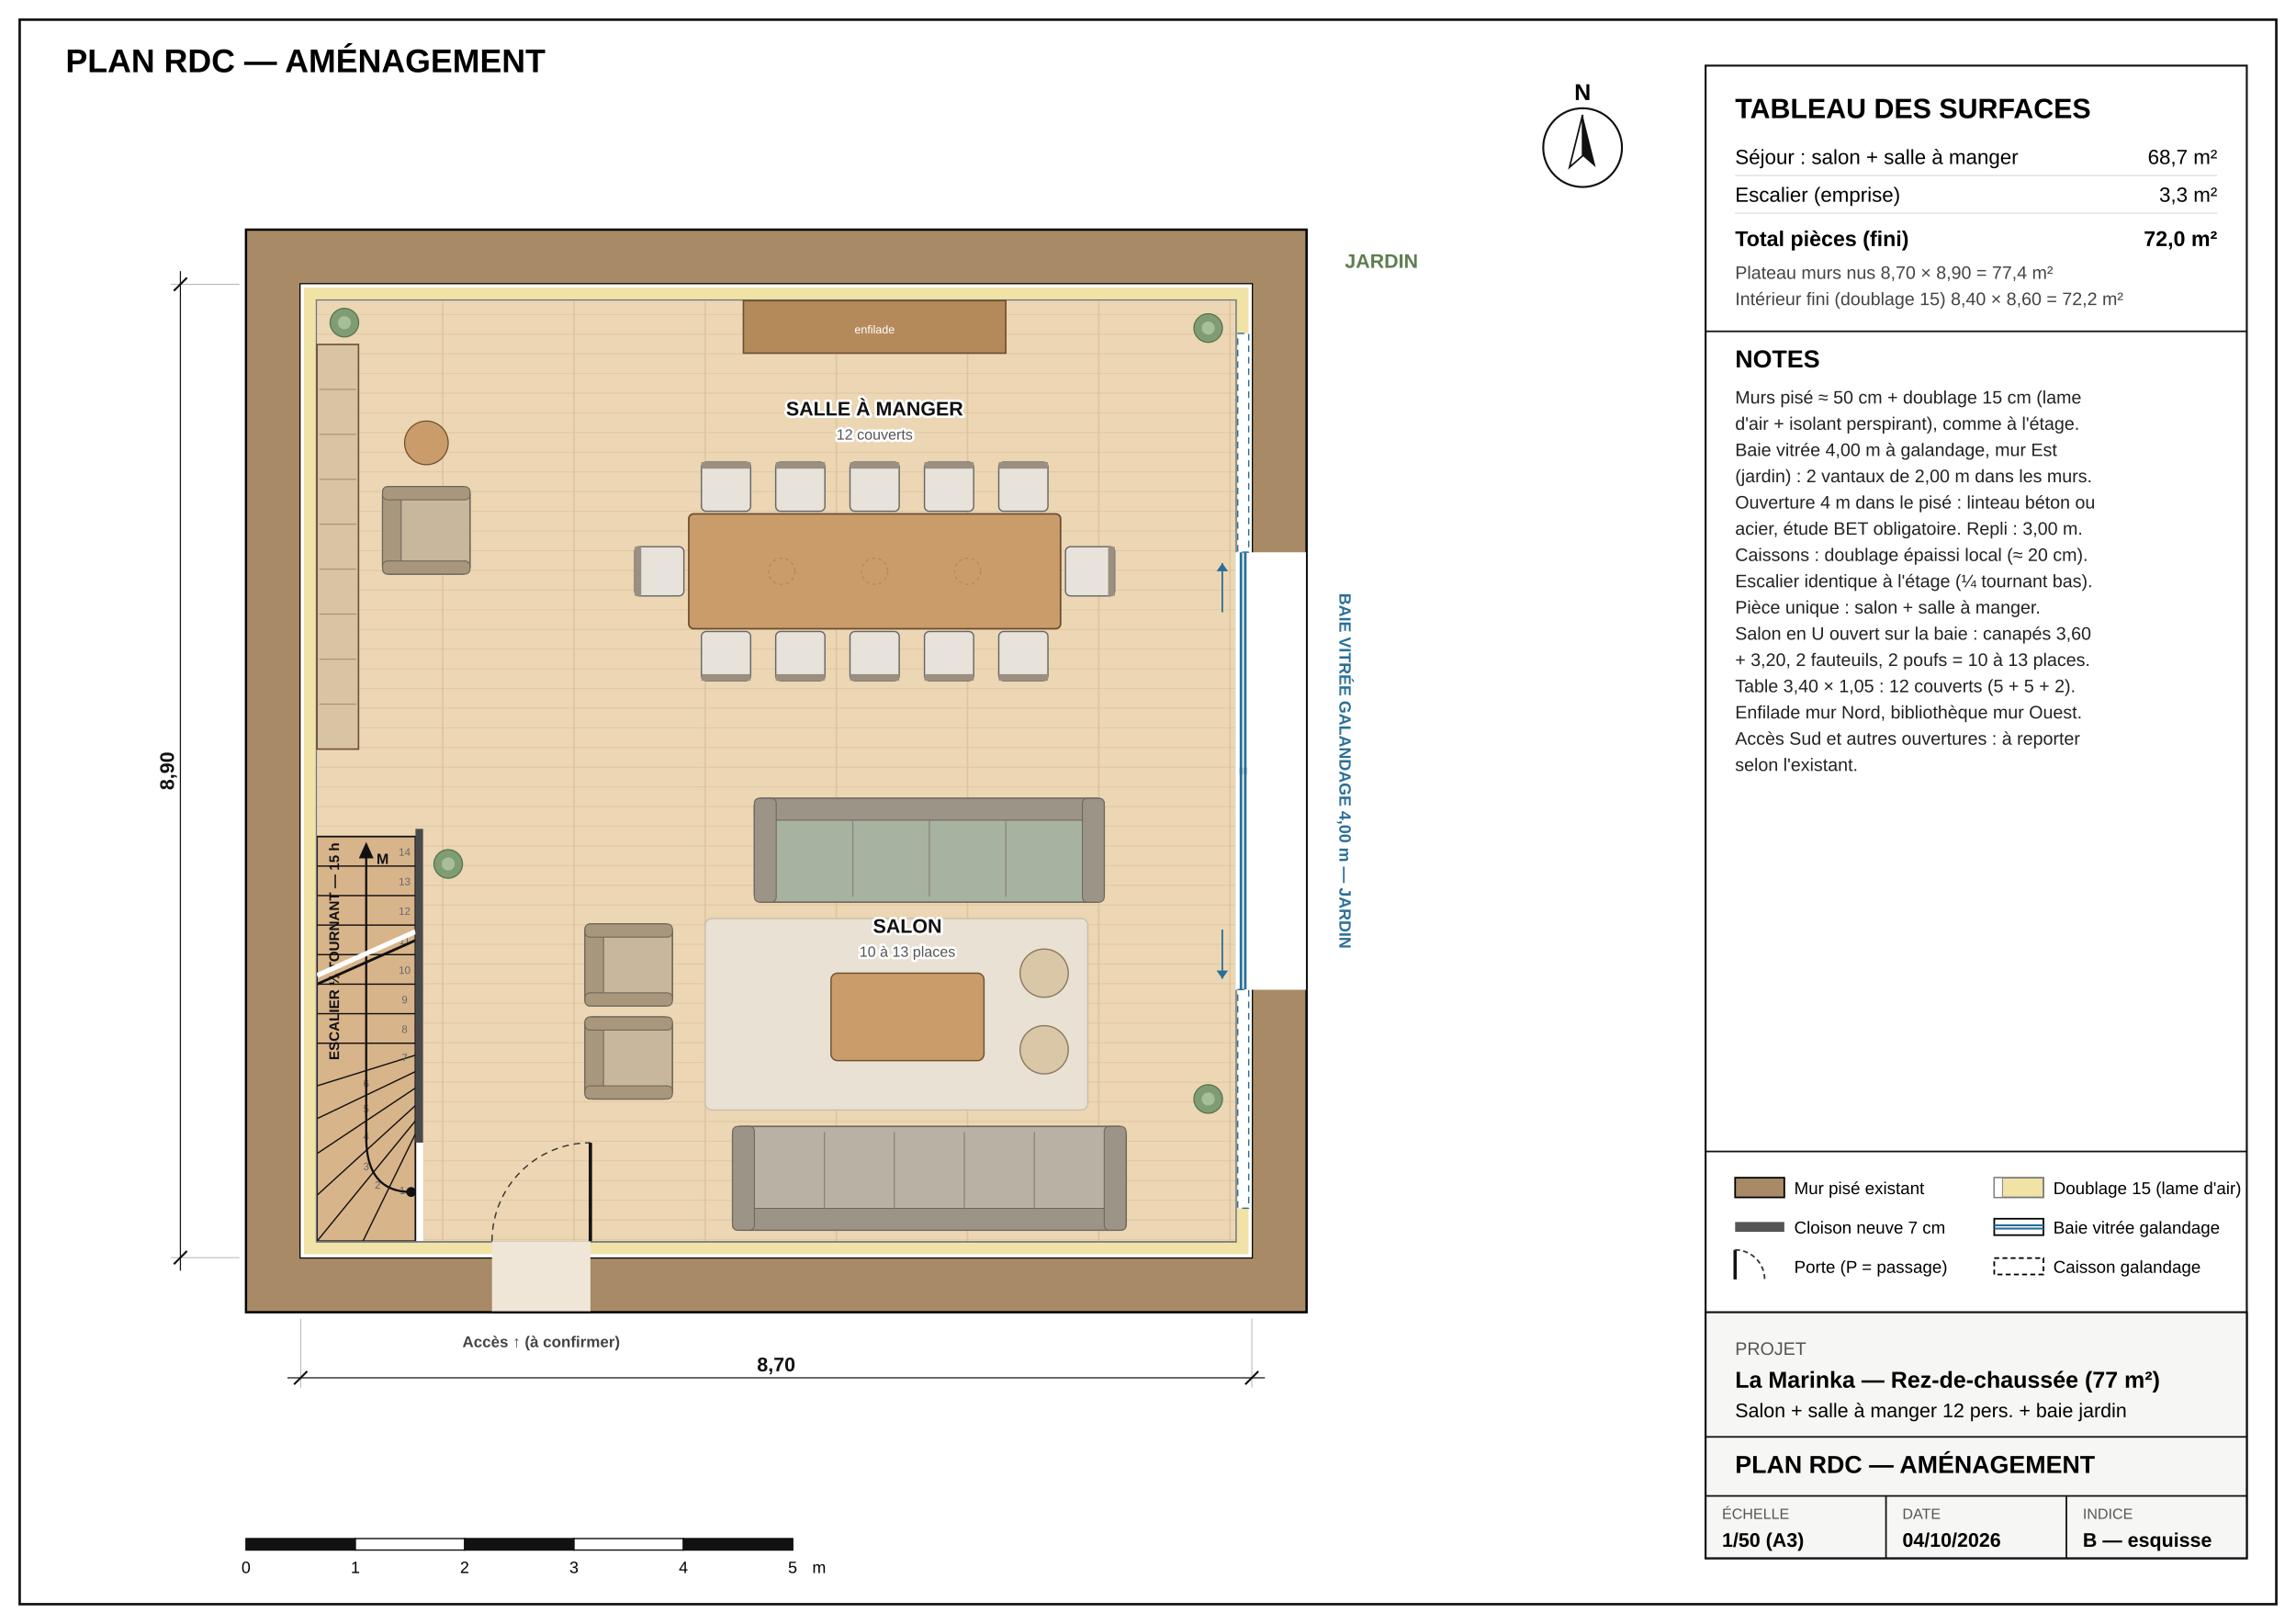
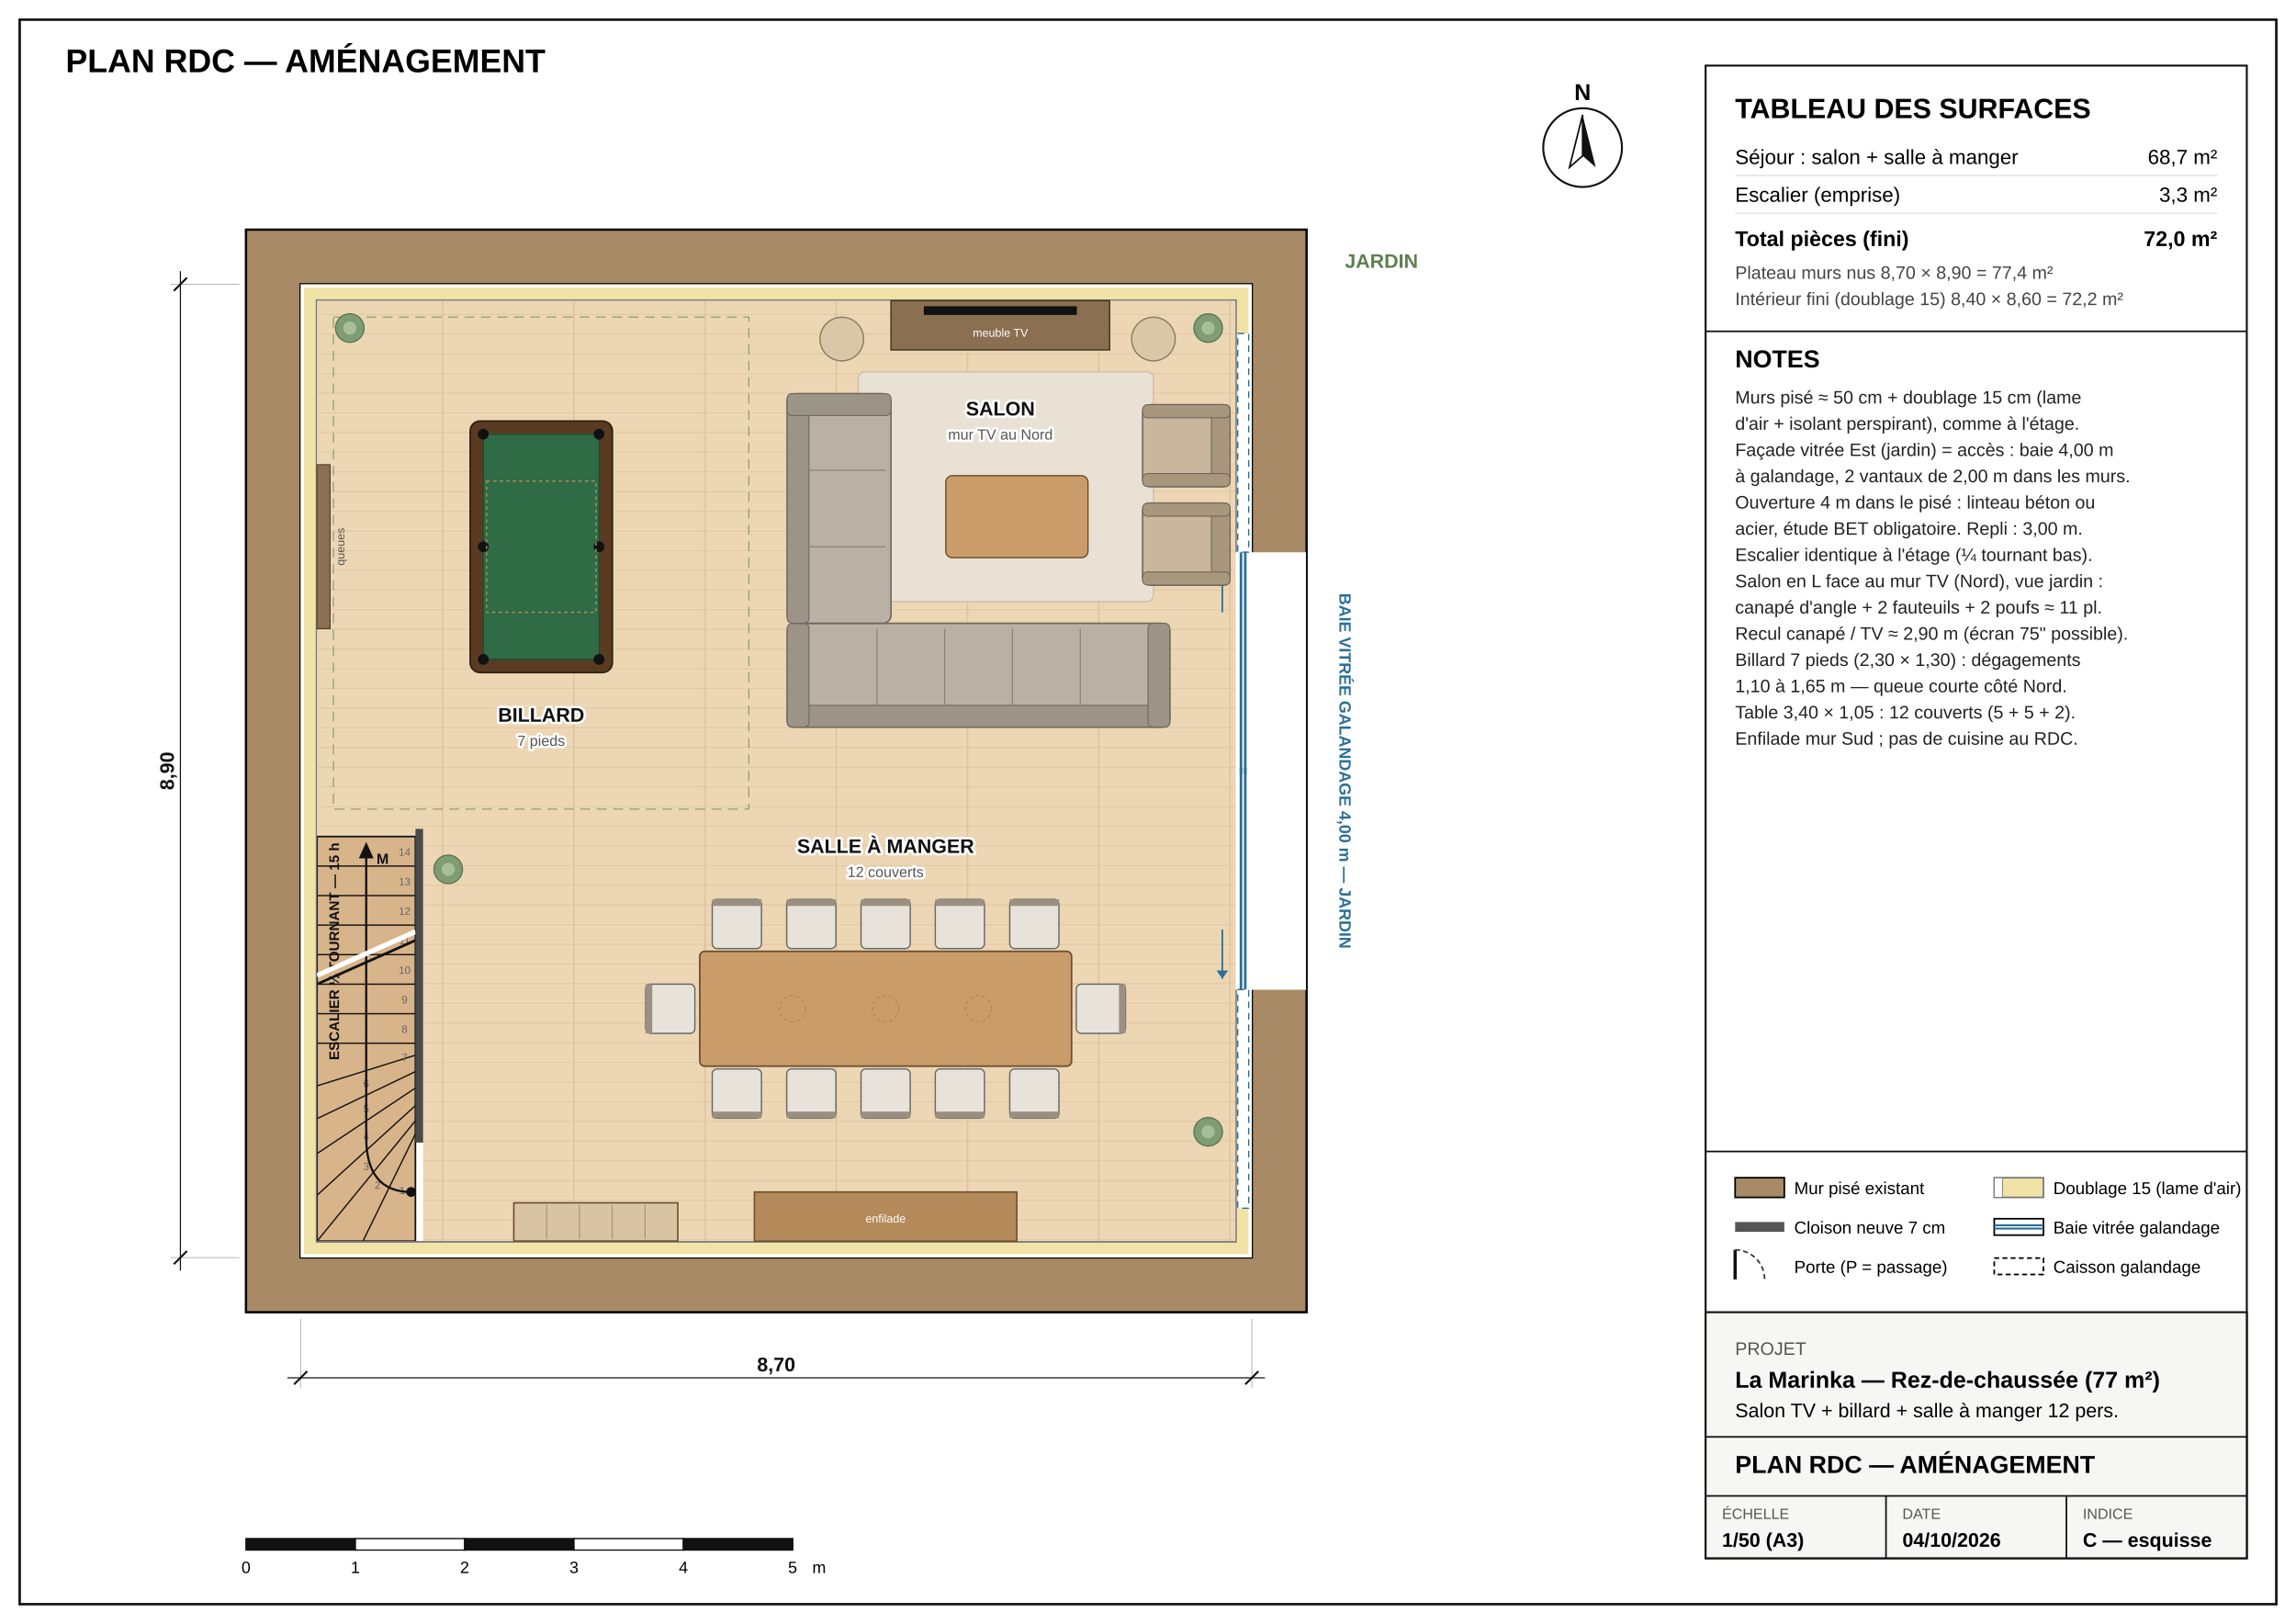
<svg xmlns="http://www.w3.org/2000/svg" width="1400" height="990" viewBox="0 0 1400 990">
  <defs>
    <pattern id="pise" width="9" height="9" patternUnits="userSpaceOnUse">
      <rect width="9" height="9" fill="#e8d9c2" />
      <circle cx="2" cy="2" r="0.9" fill="#8a6d4a" />
      <circle cx="6.5" cy="5" r="0.7" fill="#8a6d4a" />
      <circle cx="3.5" cy="7.5" r="0.6" fill="#8a6d4a" />
    </pattern>
    <pattern id="isolant" width="6" height="6" patternUnits="userSpaceOnUse" patternTransform="rotate(45)">
      <rect width="6" height="6" fill="#fdf6d8" />
      <line x1="0" y1="0" x2="0" y2="6" stroke="#c9b45e" stroke-width="0.8" />
    </pattern>
    <pattern id="parquet" width="80.0" height="12.0" patternUnits="userSpaceOnUse">
      <rect width="80.0" height="12.0" fill="#ecd6b3" />
      <line x1="0" y1="12.0" x2="80.0" y2="12.0" stroke="#dcc29b" stroke-width="0.8" />
      <line x1="30.0" y1="0" x2="30.0" y2="12.0" stroke="#dcc29b" stroke-width="0.8" />
    </pattern>
    <pattern id="carrelage" width="20.0" height="20.0" patternUnits="userSpaceOnUse">
      <rect width="20.0" height="20.0" fill="#dfe3e6" />
      <path d="M0,0 H20.0 M0,0 V20.0" stroke="#c4cacf" stroke-width="0.8" />
    </pattern>
  </defs>
  <rect width="1400" height="990" fill="#fff" />
  <rect x="12" y="12" width="1376" height="966" fill="none" stroke="#111" stroke-width="1.5" />
  <text x="40" y="44" font-family="Liberation Sans, Helvetica, Arial, sans-serif" font-size="20" font-weight="bold">PLAN RDC — AMÉNAGEMENT</text>
  <polygon points="193.3,510.0 253.3,510.0 253.3,505.3 258.0,505.3 258.0,756.7 753.3,756.7 753.3,183.3 193.3,183.3" fill="url(#parquet)" stroke="none" />
  <rect x="193.3" y="510.0" width="60.0" height="246.7" fill="#d8b48a" stroke="#111" stroke-width="1" />
  <line x1="221.3" y1="756.7" x2="253.3" y2="691.3" stroke="#111" stroke-width="0.8" />
  <line x1="193.3" y1="756.7" x2="253.3" y2="683.3" stroke="#111" stroke-width="0.8" />
  <line x1="193.3" y1="728.7" x2="253.3" y2="674.0" stroke="#111" stroke-width="0.8" />
  <line x1="193.3" y1="703.3" x2="253.3" y2="663.3" stroke="#111" stroke-width="0.8" />
  <line x1="193.3" y1="682.0" x2="253.3" y2="653.3" stroke="#111" stroke-width="0.8" />
  <line x1="193.3" y1="662.0" x2="253.3" y2="643.3" stroke="#111" stroke-width="0.8" />
  <line x1="193.3" y1="636.0" x2="253.3" y2="636.0" stroke="#111" stroke-width="0.8" />
  <line x1="193.3" y1="618.0" x2="253.3" y2="618.0" stroke="#111" stroke-width="0.8" />
  <line x1="193.3" y1="600.0" x2="253.3" y2="600.0" stroke="#111" stroke-width="0.8" />
  <line x1="193.3" y1="582.0" x2="253.3" y2="582.0" stroke="#111" stroke-width="0.8" />
  <line x1="193.3" y1="564.0" x2="253.3" y2="564.0" stroke="#111" stroke-width="0.8" />
  <line x1="193.3" y1="546.0" x2="253.3" y2="546.0" stroke="#111" stroke-width="0.8" />
  <line x1="193.3" y1="528.0" x2="253.3" y2="528.0" stroke="#111" stroke-width="0.8" />
  <text x="245.3" y="728.0" font-family="Liberation Sans, Helvetica, Arial, sans-serif" font-size="6.5" font-weight="normal" text-anchor="middle" fill="#666">1</text>
  <text x="230.3" y="724.7" font-family="Liberation Sans, Helvetica, Arial, sans-serif" font-size="6.5" font-weight="normal" text-anchor="middle" fill="#666">2</text>
  <text x="223.3" y="713.3" font-family="Liberation Sans, Helvetica, Arial, sans-serif" font-size="6.5" font-weight="normal" text-anchor="middle" fill="#666">3</text>
  <text x="223.3" y="695.0" font-family="Liberation Sans, Helvetica, Arial, sans-serif" font-size="6.5" font-weight="normal" text-anchor="middle" fill="#666">4</text>
  <text x="223.3" y="678.2" font-family="Liberation Sans, Helvetica, Arial, sans-serif" font-size="6.5" font-weight="normal" text-anchor="middle" fill="#666">5</text>
  <text x="223.3" y="662.8" font-family="Liberation Sans, Helvetica, Arial, sans-serif" font-size="6.5" font-weight="normal" text-anchor="middle" fill="#666">6</text>
  <text x="246.7" y="647.0" font-family="Liberation Sans, Helvetica, Arial, sans-serif" font-size="6.5" font-weight="normal" text-anchor="middle" fill="#666">7</text>
  <text x="246.7" y="629.7" font-family="Liberation Sans, Helvetica, Arial, sans-serif" font-size="6.5" font-weight="normal" text-anchor="middle" fill="#666">8</text>
  <text x="246.7" y="611.7" font-family="Liberation Sans, Helvetica, Arial, sans-serif" font-size="6.5" font-weight="normal" text-anchor="middle" fill="#666">9</text>
  <text x="246.7" y="593.7" font-family="Liberation Sans, Helvetica, Arial, sans-serif" font-size="6.5" font-weight="normal" text-anchor="middle" fill="#666">10</text>
  <text x="246.7" y="575.7" font-family="Liberation Sans, Helvetica, Arial, sans-serif" font-size="6.5" font-weight="normal" text-anchor="middle" fill="#666">11</text>
  <text x="246.7" y="557.7" font-family="Liberation Sans, Helvetica, Arial, sans-serif" font-size="6.5" font-weight="normal" text-anchor="middle" fill="#666">12</text>
  <text x="246.7" y="539.7" font-family="Liberation Sans, Helvetica, Arial, sans-serif" font-size="6.5" font-weight="normal" text-anchor="middle" fill="#666">13</text>
  <text x="246.7" y="521.7" font-family="Liberation Sans, Helvetica, Arial, sans-serif" font-size="6.5" font-weight="normal" text-anchor="middle" fill="#666">14</text>
  <circle cx="250.7" cy="726.7" r="3" fill="#111" />
  <path d="M250.7,726.7 Q223.3,726.7 223.3,693.3 L223.3,522.3" fill="none" stroke="#111" stroke-width="1.3" />
  <path d="M223.3,513.3 l-4.5,10 l9,0 Z" fill="#111" />
  <text x="206.7" y="580.0" font-family="Liberation Sans, Helvetica, Arial, sans-serif" font-size="8.5" font-weight="bold" text-anchor="middle" transform="rotate(-90 206.7 580.0)" fill="#111">ESCALIER ¼ TOURNANT — 15 h</text>
  <text x="233.3" y="526.7" font-family="Liberation Sans, Helvetica, Arial, sans-serif" font-size="9" font-weight="bold" text-anchor="middle" fill="#111">M</text>
  <line x1="193.3" y1="600.0" x2="253.3" y2="573.3" stroke="#111" stroke-width="1.6" />
  <line x1="193.3" y1="594.7" x2="253.3" y2="568.0" stroke="#fff" stroke-width="3" />
  <path fill-rule="evenodd" fill="#a88a66" stroke="#000" stroke-width="1.4" d="M150.0,140.0 h646.7 v660.0 h-646.7 Z M183.3,173.3 h580.0 v593.3 h-580.0 Z" />
  <path fill-rule="evenodd" fill="#ffffff" stroke="none" d="M183.3,173.3 h580.0 v593.3 h-580.0 Z M185.3,175.3 h576.0 v589.3 h-576.0 Z" />
  <path fill-rule="evenodd" fill="#f1e3a6" stroke="none" d="M185.3,175.3 h576.0 v589.3 h-576.0 Z M192.5,182.5 h561.7 v575.1 h-561.7 Z" />
  <path fill-rule="evenodd" fill="#777" stroke="none" d="M192.5,182.5 h561.7 v575.1 h-561.7 Z M193.3,183.3 h560.0 v573.3 h-560.0 Z" />
  <rect x="253.3" y="505.3" width="4.7" height="191.3" fill="#4a4a4a" stroke="none" />
-   <rect x="300.0" y="756.7" width="60.0" height="43.3" fill="#efe6d8" stroke="none" />
-   <path d="M300.0,756.7 A60.0,60.0 0 0 1 360.0,696.7" fill="none" stroke="#333" stroke-width="0.8" stroke-dasharray="4 3" />
-   <line x1="360.0" y1="756.7" x2="360.0" y2="696.7" stroke="#111" stroke-width="2" />
-   <line x1="300.0" y1="800.0" x2="360.0" y2="800.0" stroke="#111" stroke-width="1.2" />
  <rect x="753.3" y="336.7" width="43.3" height="266.7" fill="#ffffff" stroke="none" />
  <line x1="796.7" y1="603.3" x2="796.7" y2="336.7" stroke="#111" stroke-width="0.8" />
  <line x1="756.7" y1="603.3" x2="756.7" y2="468.0" stroke="#2a6f97" stroke-width="1.6" />
  <line x1="759.3" y1="603.3" x2="759.3" y2="468.0" stroke="#2a6f97" stroke-width="1.6" />
  <line x1="756.7" y1="472.0" x2="756.7" y2="336.7" stroke="#2a6f97" stroke-width="1.6" />
  <line x1="759.3" y1="472.0" x2="759.3" y2="336.7" stroke="#2a6f97" stroke-width="1.6" />
  <rect x="754.7" y="603.3" width="6.7" height="133.3" fill="#ffffff" stroke="#2a6f97" stroke-width="0.8" stroke-dasharray="4 3" />
  <rect x="754.7" y="203.3" width="6.7" height="133.3" fill="#ffffff" stroke="#2a6f97" stroke-width="0.8" stroke-dasharray="4 3" />
  <line x1="745.3" y1="566.7" x2="745.3" y2="596.7" stroke="#2a6f97" stroke-width="1" />
  <path d="M745.3,596.7 l-3.5,-5.0 l7,0 Z" fill="#2a6f97" />
  <line x1="745.3" y1="373.3" x2="745.3" y2="343.3" stroke="#2a6f97" stroke-width="1" />
  <path d="M745.3,343.3 l-3.5,5.0 l7,0 Z" fill="#2a6f97" />
  <text x="816.7" y="470.0" font-family="Liberation Sans, Helvetica, Arial, sans-serif" font-size="10" font-weight="bold" fill="#2a6f97" text-anchor="middle" transform="rotate(90 816.7 470.0)">BAIE VITRÉE GALANDAGE 4,00 m — JARDIN</text>
-   <rect x="430.0" y="560.0" width="233.3" height="116.7" fill="#e9e1d3" stroke="#cbbfa9" stroke-width="0.8" rx="4" />
-   <rect x="446.7" y="686.7" width="240.0" height="63.3" fill="#b9b1a3" stroke="#6d665c" stroke-width="0.9" rx="5" />
-   <rect x="446.7" y="736.7" width="240.0" height="13.3" fill="#9c9487" stroke="#6d665c" stroke-width="0.6" rx="3" />
-   <rect x="446.7" y="686.7" width="13.3" height="63.3" fill="#9c9487" stroke="#6d665c" stroke-width="0.6" rx="3" />
-   <rect x="673.3" y="686.7" width="13.3" height="63.3" fill="#9c9487" stroke="#6d665c" stroke-width="0.6" rx="3" />
-   <line x1="502.7" y1="736.7" x2="502.7" y2="690.0" stroke="#8b8378" stroke-width="0.7" />
-   <line x1="545.3" y1="736.7" x2="545.3" y2="690.0" stroke="#8b8378" stroke-width="0.7" />
-   <line x1="588.0" y1="736.7" x2="588.0" y2="690.0" stroke="#8b8378" stroke-width="0.7" />
-   <line x1="630.7" y1="736.7" x2="630.7" y2="690.0" stroke="#8b8378" stroke-width="0.7" />
-   <rect x="460.0" y="486.7" width="213.3" height="63.3" fill="#a7b3a0" stroke="#6d665c" stroke-width="0.9" rx="5" />
-   <rect x="460.0" y="486.7" width="213.3" height="13.3" fill="#9c9487" stroke="#6d665c" stroke-width="0.6" rx="3" />
-   <rect x="460.0" y="486.7" width="13.3" height="63.3" fill="#9c9487" stroke="#6d665c" stroke-width="0.6" rx="3" />
-   <rect x="660.0" y="486.7" width="13.3" height="63.3" fill="#9c9487" stroke="#6d665c" stroke-width="0.6" rx="3" />
-   <line x1="520.0" y1="546.7" x2="520.0" y2="500.0" stroke="#8b8378" stroke-width="0.7" />
-   <line x1="566.7" y1="546.7" x2="566.7" y2="500.0" stroke="#8b8378" stroke-width="0.7" />
-   <line x1="613.3" y1="546.7" x2="613.3" y2="500.0" stroke="#8b8378" stroke-width="0.7" />
-   <rect x="356.7" y="620.0" width="53.3" height="50.0" fill="#c8b79c" stroke="#6d665c" stroke-width="0.9" rx="5" />
-   <rect x="356.7" y="620.0" width="11.3" height="50.0" fill="#a8977c" stroke="#6d665c" stroke-width="0.6" rx="3" />
-   <rect x="356.7" y="662.0" width="53.3" height="8.0" fill="#a8977c" stroke="#6d665c" stroke-width="0.6" rx="3" />
-   <rect x="356.7" y="620.0" width="53.3" height="8.0" fill="#a8977c" stroke="#6d665c" stroke-width="0.6" rx="3" />
-   <rect x="356.7" y="563.3" width="53.3" height="50.0" fill="#c8b79c" stroke="#6d665c" stroke-width="0.9" rx="5" />
-   <rect x="356.7" y="563.3" width="11.3" height="50.0" fill="#a8977c" stroke="#6d665c" stroke-width="0.6" rx="3" />
-   <rect x="356.7" y="605.3" width="53.3" height="8.0" fill="#a8977c" stroke="#6d665c" stroke-width="0.6" rx="3" />
-   <rect x="356.7" y="563.3" width="53.3" height="8.0" fill="#a8977c" stroke="#6d665c" stroke-width="0.6" rx="3" />
-   <rect x="506.7" y="593.3" width="93.3" height="53.3" fill="#c99c6a" stroke="#6b4f2f" stroke-width="0.8" rx="4" />
-   <circle cx="636.7" cy="640.0" r="14.7" fill="#d9c7a7" stroke="#8a7a5f" stroke-width="0.8" />
-   <circle cx="636.7" cy="593.3" r="14.7" fill="#d9c7a7" stroke="#8a7a5f" stroke-width="0.8" />
-   <circle cx="736.7" cy="670.0" r="8.7" fill="#7f9c74" stroke="#56704d" stroke-width="0.7" />
-   <circle cx="736.7" cy="670.0" r="4.0" fill="#a6bf98" />
-   <circle cx="273.3" cy="526.7" r="8.7" fill="#7f9c74" stroke="#56704d" stroke-width="0.7" />
-   <circle cx="273.3" cy="526.7" r="4.0" fill="#a6bf98" />
-   <rect x="420.0" y="313.3" width="226.7" height="70.0" fill="#c99c6a" stroke="#6b4f2f" stroke-width="1" rx="3" />
-   <rect x="427.7" y="281.7" width="30.0" height="30.0" fill="#e7e2da" stroke="#666" stroke-width="0.8" rx="3" />
-   <rect x="427.7" y="281.7" width="30.0" height="4.0" fill="#9a8f80" stroke="none" />
-   <rect x="427.7" y="385.0" width="30.0" height="30.0" fill="#e7e2da" stroke="#666" stroke-width="0.8" rx="3" />
-   <rect x="427.7" y="411.0" width="30.0" height="4.0" fill="#9a8f80" stroke="none" />
-   <rect x="473.0" y="281.7" width="30.0" height="30.0" fill="#e7e2da" stroke="#666" stroke-width="0.8" rx="3" />
-   <rect x="473.0" y="281.7" width="30.0" height="4.0" fill="#9a8f80" stroke="none" />
-   <rect x="473.0" y="385.0" width="30.0" height="30.0" fill="#e7e2da" stroke="#666" stroke-width="0.8" rx="3" />
-   <rect x="473.0" y="411.0" width="30.0" height="4.0" fill="#9a8f80" stroke="none" />
-   <rect x="518.3" y="281.7" width="30.0" height="30.0" fill="#e7e2da" stroke="#666" stroke-width="0.8" rx="3" />
-   <rect x="518.3" y="281.7" width="30.0" height="4.0" fill="#9a8f80" stroke="none" />
-   <rect x="518.3" y="385.0" width="30.0" height="30.0" fill="#e7e2da" stroke="#666" stroke-width="0.8" rx="3" />
-   <rect x="518.3" y="411.0" width="30.0" height="4.0" fill="#9a8f80" stroke="none" />
-   <rect x="563.7" y="281.7" width="30.0" height="30.0" fill="#e7e2da" stroke="#666" stroke-width="0.8" rx="3" />
-   <rect x="563.7" y="281.7" width="30.0" height="4.0" fill="#9a8f80" stroke="none" />
-   <rect x="563.7" y="385.0" width="30.0" height="30.0" fill="#e7e2da" stroke="#666" stroke-width="0.8" rx="3" />
-   <rect x="563.7" y="411.0" width="30.0" height="4.0" fill="#9a8f80" stroke="none" />
-   <rect x="609.0" y="281.7" width="30.0" height="30.0" fill="#e7e2da" stroke="#666" stroke-width="0.8" rx="3" />
-   <rect x="609.0" y="281.7" width="30.0" height="4.0" fill="#9a8f80" stroke="none" />
-   <rect x="609.0" y="385.0" width="30.0" height="30.0" fill="#e7e2da" stroke="#666" stroke-width="0.8" rx="3" />
-   <rect x="609.0" y="411.0" width="30.0" height="4.0" fill="#9a8f80" stroke="none" />
-   <rect x="387.0" y="333.3" width="30.0" height="30.0" fill="#e7e2da" stroke="#666" stroke-width="0.8" rx="3" />
-   <rect x="387.0" y="333.3" width="4.0" height="30.0" fill="#9a8f80" stroke="none" />
-   <rect x="649.7" y="333.3" width="30.0" height="30.0" fill="#e7e2da" stroke="#666" stroke-width="0.8" rx="3" />
-   <rect x="675.7" y="333.3" width="4.0" height="30.0" fill="#9a8f80" stroke="none" />
-   <circle cx="476.7" cy="348.3" r="8.0" fill="none" stroke="#b08d57" stroke-width="0.8" stroke-dasharray="2 2" />
-   <circle cx="533.3" cy="348.3" r="8.0" fill="none" stroke="#b08d57" stroke-width="0.8" stroke-dasharray="2 2" />
-   <circle cx="590.0" cy="348.3" r="8.0" fill="none" stroke="#b08d57" stroke-width="0.8" stroke-dasharray="2 2" />
-   <rect x="453.3" y="183.3" width="160.0" height="32.0" fill="#b58a5a" stroke="#6b4f2f" stroke-width="0.9" />
-   <text x="533.3" y="203.3" font-family="Liberation Sans, Helvetica, Arial, sans-serif" font-size="7" font-weight="normal" text-anchor="middle" fill="#fff">enfilade</text>
-   <rect x="193.3" y="210.0" width="25.3" height="246.7" fill="#d8c3a2" stroke="#6b4f2f" stroke-width="0.9" />
-   <line x1="194.7" y1="429.3" x2="217.3" y2="429.3" stroke="#a88d68" stroke-width="0.6" />
-   <line x1="194.7" y1="401.9" x2="217.3" y2="401.9" stroke="#a88d68" stroke-width="0.6" />
-   <line x1="194.7" y1="374.4" x2="217.3" y2="374.4" stroke="#a88d68" stroke-width="0.6" />
-   <line x1="194.7" y1="347.0" x2="217.3" y2="347.0" stroke="#a88d68" stroke-width="0.6" />
-   <line x1="194.7" y1="319.6" x2="217.3" y2="319.6" stroke="#a88d68" stroke-width="0.6" />
-   <line x1="194.7" y1="292.2" x2="217.3" y2="292.2" stroke="#a88d68" stroke-width="0.6" />
-   <line x1="194.7" y1="264.8" x2="217.3" y2="264.8" stroke="#a88d68" stroke-width="0.6" />
-   <line x1="194.7" y1="237.4" x2="217.3" y2="237.4" stroke="#a88d68" stroke-width="0.6" />
-   <circle cx="210.0" cy="196.7" r="8.7" fill="#7f9c74" stroke="#56704d" stroke-width="0.7" />
-   <circle cx="210.0" cy="196.7" r="4.0" fill="#a6bf98" />
+   <rect x="523.3" y="226.7" width="180.0" height="140.0" fill="#e9e1d3" stroke="#cbbfa9" stroke-width="0.8" rx="4" />
+   <rect x="480.0" y="380.0" width="233.3" height="63.3" fill="#b9b1a3" stroke="#6d665c" stroke-width="0.9" rx="5" />
+   <rect x="480.0" y="430.0" width="233.3" height="13.3" fill="#9c9487" stroke="#6d665c" stroke-width="0.6" rx="3" />
+   <rect x="480.0" y="380.0" width="13.3" height="63.3" fill="#9c9487" stroke="#6d665c" stroke-width="0.6" rx="3" />
+   <rect x="700.0" y="380.0" width="13.3" height="63.3" fill="#9c9487" stroke="#6d665c" stroke-width="0.6" rx="3" />
+   <line x1="534.7" y1="430.0" x2="534.7" y2="383.3" stroke="#8b8378" stroke-width="0.7" />
+   <line x1="576.0" y1="430.0" x2="576.0" y2="383.3" stroke="#8b8378" stroke-width="0.7" />
+   <line x1="617.3" y1="430.0" x2="617.3" y2="383.3" stroke="#8b8378" stroke-width="0.7" />
+   <line x1="658.7" y1="430.0" x2="658.7" y2="383.3" stroke="#8b8378" stroke-width="0.7" />
+   <rect x="480.0" y="240.0" width="63.3" height="140.0" fill="#b9b1a3" stroke="#6d665c" stroke-width="0.9" rx="5" />
+   <rect x="480.0" y="240.0" width="13.3" height="140.0" fill="#9c9487" stroke="#6d665c" stroke-width="0.6" rx="3" />
+   <rect x="480.0" y="240.0" width="63.3" height="13.3" fill="#9c9487" stroke="#6d665c" stroke-width="0.6" rx="3" />
+   <line x1="493.3" y1="333.3" x2="540.0" y2="333.3" stroke="#8b8378" stroke-width="0.7" />
+   <line x1="493.3" y1="286.7" x2="540.0" y2="286.7" stroke="#8b8378" stroke-width="0.7" />
+   <rect x="696.7" y="306.7" width="53.3" height="50.0" fill="#c8b79c" stroke="#6d665c" stroke-width="0.9" rx="5" />
+   <rect x="738.7" y="306.7" width="11.3" height="50.0" fill="#a8977c" stroke="#6d665c" stroke-width="0.6" rx="3" />
+   <rect x="696.7" y="348.7" width="53.3" height="8.0" fill="#a8977c" stroke="#6d665c" stroke-width="0.6" rx="3" />
+   <rect x="696.7" y="306.7" width="53.3" height="8.0" fill="#a8977c" stroke="#6d665c" stroke-width="0.6" rx="3" />
+   <rect x="696.7" y="246.7" width="53.3" height="50.0" fill="#c8b79c" stroke="#6d665c" stroke-width="0.9" rx="5" />
+   <rect x="738.7" y="246.7" width="11.3" height="50.0" fill="#a8977c" stroke="#6d665c" stroke-width="0.6" rx="3" />
+   <rect x="696.7" y="288.7" width="53.3" height="8.0" fill="#a8977c" stroke="#6d665c" stroke-width="0.6" rx="3" />
+   <rect x="696.7" y="246.7" width="53.3" height="8.0" fill="#a8977c" stroke="#6d665c" stroke-width="0.6" rx="3" />
+   <rect x="576.7" y="290.0" width="86.7" height="50.0" fill="#c99c6a" stroke="#6b4f2f" stroke-width="0.8" rx="4" />
+   <circle cx="513.3" cy="206.7" r="13.3" fill="#d9c7a7" stroke="#8a7a5f" stroke-width="0.8" />
+   <circle cx="703.3" cy="206.7" r="13.3" fill="#d9c7a7" stroke="#8a7a5f" stroke-width="0.8" />
+   <rect x="543.3" y="183.3" width="133.3" height="30.0" fill="#8a6f50" stroke="#4d3b28" stroke-width="0.9" />
+   <rect x="563.3" y="186.7" width="93.3" height="5.3" fill="#111" stroke="none" />
+   <text x="610.0" y="205.3" font-family="Liberation Sans, Helvetica, Arial, sans-serif" font-size="7" font-weight="normal" text-anchor="middle" fill="#fff">meuble TV</text>
+   <rect x="286.7" y="256.7" width="86.7" height="153.3" fill="#5a3b22" stroke="#2f1f12" stroke-width="1" rx="6" />
+   <rect x="294.7" y="264.7" width="70.7" height="137.3" fill="#2f6b45" stroke="#1f4a2f" stroke-width="0.8" />
+   <circle cx="294.7" cy="402.0" r="3.3" fill="#111" />
+   <circle cx="365.3" cy="402.0" r="3.3" fill="#111" />
+   <circle cx="294.7" cy="333.3" r="3.3" fill="#111" />
+   <circle cx="365.3" cy="333.3" r="3.3" fill="#111" />
+   <circle cx="294.7" cy="264.7" r="3.3" fill="#111" />
+   <circle cx="365.3" cy="264.7" r="3.3" fill="#111" />
+   <rect x="193.3" y="283.3" width="8.0" height="100.0" fill="#8a6f50" stroke="#4d3b28" stroke-width="0.6" />
+   <text x="210.0" y="333.3" font-family="Liberation Sans, Helvetica, Arial, sans-serif" font-size="7" font-weight="normal" text-anchor="middle" fill="#555" transform="rotate(-90 210.0 333.3)">queues</text>
+   <rect x="296.7" y="293.3" width="66.7" height="80.0" fill="none" stroke="#b08d57" stroke-width="0.8" stroke-dasharray="2 2" />
+   <rect x="203.3" y="193.3" width="253.3" height="300.0" fill="none" stroke="#2f6b45" stroke-width="0.6" stroke-dasharray="6 4" opacity="0.6" />
+   <rect x="426.7" y="580.0" width="226.7" height="70.0" fill="#c99c6a" stroke="#6b4f2f" stroke-width="1" rx="3" />
+   <rect x="434.3" y="548.3" width="30.0" height="30.0" fill="#e7e2da" stroke="#666" stroke-width="0.8" rx="3" />
+   <rect x="434.3" y="548.3" width="30.0" height="4.0" fill="#9a8f80" stroke="none" />
+   <rect x="434.3" y="651.7" width="30.0" height="30.0" fill="#e7e2da" stroke="#666" stroke-width="0.8" rx="3" />
+   <rect x="434.3" y="677.7" width="30.0" height="4.0" fill="#9a8f80" stroke="none" />
+   <rect x="479.7" y="548.3" width="30.0" height="30.0" fill="#e7e2da" stroke="#666" stroke-width="0.8" rx="3" />
+   <rect x="479.7" y="548.3" width="30.0" height="4.0" fill="#9a8f80" stroke="none" />
+   <rect x="479.7" y="651.7" width="30.0" height="30.0" fill="#e7e2da" stroke="#666" stroke-width="0.8" rx="3" />
+   <rect x="479.7" y="677.7" width="30.0" height="4.0" fill="#9a8f80" stroke="none" />
+   <rect x="525.0" y="548.3" width="30.0" height="30.0" fill="#e7e2da" stroke="#666" stroke-width="0.8" rx="3" />
+   <rect x="525.0" y="548.3" width="30.0" height="4.0" fill="#9a8f80" stroke="none" />
+   <rect x="525.0" y="651.7" width="30.0" height="30.0" fill="#e7e2da" stroke="#666" stroke-width="0.8" rx="3" />
+   <rect x="525.0" y="677.7" width="30.0" height="4.0" fill="#9a8f80" stroke="none" />
+   <rect x="570.3" y="548.3" width="30.0" height="30.0" fill="#e7e2da" stroke="#666" stroke-width="0.8" rx="3" />
+   <rect x="570.3" y="548.3" width="30.0" height="4.0" fill="#9a8f80" stroke="none" />
+   <rect x="570.3" y="651.7" width="30.0" height="30.0" fill="#e7e2da" stroke="#666" stroke-width="0.8" rx="3" />
+   <rect x="570.3" y="677.7" width="30.0" height="4.0" fill="#9a8f80" stroke="none" />
+   <rect x="615.7" y="548.3" width="30.0" height="30.0" fill="#e7e2da" stroke="#666" stroke-width="0.8" rx="3" />
+   <rect x="615.7" y="548.3" width="30.0" height="4.0" fill="#9a8f80" stroke="none" />
+   <rect x="615.7" y="651.7" width="30.0" height="30.0" fill="#e7e2da" stroke="#666" stroke-width="0.8" rx="3" />
+   <rect x="615.7" y="677.7" width="30.0" height="4.0" fill="#9a8f80" stroke="none" />
+   <rect x="393.7" y="600.0" width="30.0" height="30.0" fill="#e7e2da" stroke="#666" stroke-width="0.8" rx="3" />
+   <rect x="393.7" y="600.0" width="4.0" height="30.0" fill="#9a8f80" stroke="none" />
+   <rect x="656.3" y="600.0" width="30.0" height="30.0" fill="#e7e2da" stroke="#666" stroke-width="0.8" rx="3" />
+   <rect x="682.3" y="600.0" width="4.0" height="30.0" fill="#9a8f80" stroke="none" />
+   <circle cx="483.3" cy="615.0" r="8.0" fill="none" stroke="#b08d57" stroke-width="0.8" stroke-dasharray="2 2" />
+   <circle cx="540.0" cy="615.0" r="8.0" fill="none" stroke="#b08d57" stroke-width="0.8" stroke-dasharray="2 2" />
+   <circle cx="596.7" cy="615.0" r="8.0" fill="none" stroke="#b08d57" stroke-width="0.8" stroke-dasharray="2 2" />
+   <rect x="460.0" y="726.7" width="160.0" height="30.0" fill="#b58a5a" stroke="#6b4f2f" stroke-width="0.9" />
+   <text x="540.0" y="745.3" font-family="Liberation Sans, Helvetica, Arial, sans-serif" font-size="7" font-weight="normal" text-anchor="middle" fill="#fff">enfilade</text>
+   <rect x="313.3" y="733.3" width="100.0" height="23.3" fill="#d8c3a2" stroke="#6b4f2f" stroke-width="0.9" />
+   <line x1="333.3" y1="755.3" x2="333.3" y2="734.7" stroke="#a88d68" stroke-width="0.6" />
+   <line x1="353.3" y1="755.3" x2="353.3" y2="734.7" stroke="#a88d68" stroke-width="0.6" />
+   <line x1="373.3" y1="755.3" x2="373.3" y2="734.7" stroke="#a88d68" stroke-width="0.6" />
+   <line x1="393.3" y1="755.3" x2="393.3" y2="734.7" stroke="#a88d68" stroke-width="0.6" />
+   <circle cx="736.7" cy="690.0" r="8.7" fill="#7f9c74" stroke="#56704d" stroke-width="0.7" />
+   <circle cx="736.7" cy="690.0" r="4.0" fill="#a6bf98" />
  <circle cx="736.7" cy="200.0" r="8.7" fill="#7f9c74" stroke="#56704d" stroke-width="0.7" />
  <circle cx="736.7" cy="200.0" r="4.0" fill="#a6bf98" />
-   <rect x="233.3" y="296.7" width="53.3" height="53.3" fill="#c8b79c" stroke="#6d665c" stroke-width="0.9" rx="5" />
-   <rect x="233.3" y="296.7" width="11.3" height="53.3" fill="#a8977c" stroke="#6d665c" stroke-width="0.6" rx="3" />
-   <rect x="233.3" y="342.0" width="53.3" height="8.0" fill="#a8977c" stroke="#6d665c" stroke-width="0.6" rx="3" />
-   <rect x="233.3" y="296.7" width="53.3" height="8.0" fill="#a8977c" stroke="#6d665c" stroke-width="0.6" rx="3" />
-   <circle cx="260.0" cy="270.0" r="13.3" fill="#c99c6a" stroke="#6b4f2f" stroke-width="0.7" />
-   <text x="553.3" y="568.7" font-family="Liberation Sans, Helvetica, Arial, sans-serif" font-size="12" font-weight="bold" text-anchor="middle" fill="#111" paint-order="stroke" stroke="#ffffff" stroke-width="3" stroke-linejoin="round">SALON</text>
-   <text x="553.3" y="583.3" font-family="Liberation Sans, Helvetica, Arial, sans-serif" font-size="9" font-weight="normal" text-anchor="middle" fill="#555" paint-order="stroke" stroke="#ffffff" stroke-width="3" stroke-linejoin="round">10 à 13 places</text>
-   <text x="533.3" y="253.3" font-family="Liberation Sans, Helvetica, Arial, sans-serif" font-size="12" font-weight="bold" text-anchor="middle" fill="#111" paint-order="stroke" stroke="#ffffff" stroke-width="3" stroke-linejoin="round">SALLE À MANGER</text>
-   <text x="533.3" y="268.0" font-family="Liberation Sans, Helvetica, Arial, sans-serif" font-size="9" font-weight="normal" text-anchor="middle" fill="#555" paint-order="stroke" stroke="#ffffff" stroke-width="3" stroke-linejoin="round">12 couverts</text>
+   <circle cx="213.3" cy="200.0" r="8.7" fill="#7f9c74" stroke="#56704d" stroke-width="0.7" />
+   <circle cx="213.3" cy="200.0" r="4.0" fill="#a6bf98" />
+   <circle cx="273.3" cy="530.0" r="8.7" fill="#7f9c74" stroke="#56704d" stroke-width="0.7" />
+   <circle cx="273.3" cy="530.0" r="4.0" fill="#a6bf98" />
+   <text x="610.0" y="253.3" font-family="Liberation Sans, Helvetica, Arial, sans-serif" font-size="12" font-weight="bold" text-anchor="middle" fill="#111" paint-order="stroke" stroke="#ffffff" stroke-width="3" stroke-linejoin="round">SALON</text>
+   <text x="610.0" y="268.0" font-family="Liberation Sans, Helvetica, Arial, sans-serif" font-size="9" font-weight="normal" text-anchor="middle" fill="#555" paint-order="stroke" stroke="#ffffff" stroke-width="3" stroke-linejoin="round">mur TV au Nord</text>
+   <text x="330.0" y="440.0" font-family="Liberation Sans, Helvetica, Arial, sans-serif" font-size="12" font-weight="bold" text-anchor="middle" fill="#111" paint-order="stroke" stroke="#ffffff" stroke-width="3" stroke-linejoin="round">BILLARD</text>
+   <text x="330.0" y="454.7" font-family="Liberation Sans, Helvetica, Arial, sans-serif" font-size="9" font-weight="normal" text-anchor="middle" fill="#555" paint-order="stroke" stroke="#ffffff" stroke-width="3" stroke-linejoin="round">7 pieds</text>
+   <text x="540.0" y="520.0" font-family="Liberation Sans, Helvetica, Arial, sans-serif" font-size="12" font-weight="bold" text-anchor="middle" fill="#111" paint-order="stroke" stroke="#ffffff" stroke-width="3" stroke-linejoin="round">SALLE À MANGER</text>
+   <text x="540.0" y="534.7" font-family="Liberation Sans, Helvetica, Arial, sans-serif" font-size="9" font-weight="normal" text-anchor="middle" fill="#555" paint-order="stroke" stroke="#ffffff" stroke-width="3" stroke-linejoin="round">12 couverts</text>
  <line x1="175.3" y1="840.0" x2="771.3" y2="840.0" stroke="#111" stroke-width="0.7" />
  <line x1="183.3" y1="804.0" x2="183.3" y2="846.0" stroke="#999" stroke-width="0.4" />
  <line x1="179.3" y1="844.0" x2="187.3" y2="836.0" stroke="#111" stroke-width="1.2" />
  <line x1="763.3" y1="804.0" x2="763.3" y2="846.0" stroke="#999" stroke-width="0.4" />
  <line x1="759.3" y1="844.0" x2="767.3" y2="836.0" stroke="#111" stroke-width="1.2" />
  <text x="473.3" y="836.0" font-family="Liberation Sans, Helvetica, Arial, sans-serif" font-size="12" font-weight="bold" text-anchor="middle" fill="#111">8,70</text>
  <line x1="110.0" y1="774.7" x2="110.0" y2="165.3" stroke="#111" stroke-width="0.7" />
  <line x1="146.0" y1="766.7" x2="104.0" y2="766.7" stroke="#999" stroke-width="0.4" />
  <line x1="106.0" y1="770.7" x2="114.0" y2="762.7" stroke="#111" stroke-width="1.2" />
  <line x1="146.0" y1="173.3" x2="104.0" y2="173.3" stroke="#999" stroke-width="0.4" />
  <line x1="106.0" y1="177.3" x2="114.0" y2="169.3" stroke="#111" stroke-width="1.2" />
  <text x="106.0" y="470.0" font-family="Liberation Sans, Helvetica, Arial, sans-serif" font-size="12" font-weight="bold" text-anchor="middle" fill="#111" transform="rotate(-90 106.0 470.0)">8,90</text>
-   <text x="330.0" y="821.3" font-family="Liberation Sans, Helvetica, Arial, sans-serif" font-size="9.5" font-weight="bold" text-anchor="middle" fill="#444">Accès ↑ (à confirmer)</text>
  <text x="820.0" y="163.3" font-family="Liberation Sans, Helvetica, Arial, sans-serif" font-size="12" font-weight="bold" text-anchor="start" fill="#5d7f4f">JARDIN</text>
  <g transform="translate(965,90)">
    <circle r="24" fill="#fff" stroke="#111" stroke-width="1.2" />
    <path d="M0,-20 L8,12 L0,5 Z" fill="#111" />
    <path d="M0,-20 L-8,12 L0,5 Z" fill="#fff" stroke="#111" />
    <text y="-29" font-family="Liberation Sans, Helvetica, Arial, sans-serif" font-size="14" font-weight="bold" text-anchor="middle">N</text>
  </g>
  <g transform="translate(150,938)">
    <rect x="0.0" y="0" width="66.7" height="7" fill="#111" stroke="#111" stroke-width="0.8" />
    <rect x="66.7" y="0" width="66.7" height="7" fill="#fff" stroke="#111" stroke-width="0.8" />
    <rect x="133.3" y="0" width="66.7" height="7" fill="#111" stroke="#111" stroke-width="0.8" />
    <rect x="200.0" y="0" width="66.7" height="7" fill="#fff" stroke="#111" stroke-width="0.8" />
    <rect x="266.7" y="0" width="66.7" height="7" fill="#111" stroke="#111" stroke-width="0.8" />
    <text x="0.0" y="21" font-family="Liberation Sans, Helvetica, Arial, sans-serif" font-size="10" text-anchor="middle">0</text>
    <text x="66.7" y="21" font-family="Liberation Sans, Helvetica, Arial, sans-serif" font-size="10" text-anchor="middle">1</text>
    <text x="133.3" y="21" font-family="Liberation Sans, Helvetica, Arial, sans-serif" font-size="10" text-anchor="middle">2</text>
    <text x="200.0" y="21" font-family="Liberation Sans, Helvetica, Arial, sans-serif" font-size="10" text-anchor="middle">3</text>
    <text x="266.7" y="21" font-family="Liberation Sans, Helvetica, Arial, sans-serif" font-size="10" text-anchor="middle">4</text>
    <text x="333.3" y="21" font-family="Liberation Sans, Helvetica, Arial, sans-serif" font-size="10" text-anchor="middle">5</text>
    <text x="345.3" y="21" font-family="Liberation Sans, Helvetica, Arial, sans-serif" font-size="10">m</text>
  </g>
  <rect x="1040" y="40" width="330" height="910" fill="#fff" stroke="#111" stroke-width="1.2" />
  <text x="1058" y="72" font-family="Liberation Sans, Helvetica, Arial, sans-serif" font-size="17" font-weight="bold">TABLEAU DES SURFACES</text>
  <text x="1058" y="100" font-family="Liberation Sans, Helvetica, Arial, sans-serif" font-size="12.5">Séjour : salon + salle à manger</text>
  <text x="1352" y="100" font-family="Liberation Sans, Helvetica, Arial, sans-serif" font-size="12.5" text-anchor="end">68,7 m²</text>
  <line x1="1058" y1="107" x2="1352" y2="107" stroke="#ddd" stroke-width="0.7" />
  <text x="1058" y="123" font-family="Liberation Sans, Helvetica, Arial, sans-serif" font-size="12.5">Escalier (emprise)</text>
  <text x="1352" y="123" font-family="Liberation Sans, Helvetica, Arial, sans-serif" font-size="12.5" text-anchor="end">3,3 m²</text>
  <line x1="1058" y1="130" x2="1352" y2="130" stroke="#ddd" stroke-width="0.7" />
  <text x="1058" y="150" font-family="Liberation Sans, Helvetica, Arial, sans-serif" font-size="13" font-weight="bold">Total pièces (fini)</text>
  <text x="1352" y="150" font-family="Liberation Sans, Helvetica, Arial, sans-serif" font-size="13" font-weight="bold" text-anchor="end">72,0 m²</text>
  <text x="1058" y="170" font-family="Liberation Sans, Helvetica, Arial, sans-serif" font-size="11" fill="#444">Plateau murs nus 8,70 × 8,90 = 77,4 m²</text>
  <text x="1058" y="186" font-family="Liberation Sans, Helvetica, Arial, sans-serif" font-size="11" fill="#444">Intérieur fini (doublage 15) 8,40 × 8,60 = 72,2 m²</text>
  <line x1="1040" y1="202" x2="1370" y2="202" stroke="#111" stroke-width="1" />
  <text x="1058" y="224" font-family="Liberation Sans, Helvetica, Arial, sans-serif" font-size="15" font-weight="bold">NOTES</text>
  <text x="1058" y="246" font-family="Liberation Sans, Helvetica, Arial, sans-serif" font-size="11" fill="#222">Murs pisé ≈ 50 cm + doublage 15 cm (lame</text>
  <text x="1058" y="262" font-family="Liberation Sans, Helvetica, Arial, sans-serif" font-size="11" fill="#222">d'air + isolant perspirant), comme à l'étage.</text>
-   <text x="1058" y="278" font-family="Liberation Sans, Helvetica, Arial, sans-serif" font-size="11" fill="#222">Baie vitrée 4,00 m à galandage, mur Est</text>
-   <text x="1058" y="294" font-family="Liberation Sans, Helvetica, Arial, sans-serif" font-size="11" fill="#222">(jardin) : 2 vantaux de 2,00 m dans les murs.</text>
+   <text x="1058" y="278" font-family="Liberation Sans, Helvetica, Arial, sans-serif" font-size="11" fill="#222">Façade vitrée Est (jardin) = accès : baie 4,00 m</text>
+   <text x="1058" y="294" font-family="Liberation Sans, Helvetica, Arial, sans-serif" font-size="11" fill="#222">à galandage, 2 vantaux de 2,00 m dans les murs.</text>
  <text x="1058" y="310" font-family="Liberation Sans, Helvetica, Arial, sans-serif" font-size="11" fill="#222">Ouverture 4 m dans le pisé : linteau béton ou</text>
  <text x="1058" y="326" font-family="Liberation Sans, Helvetica, Arial, sans-serif" font-size="11" fill="#222">acier, étude BET obligatoire. Repli : 3,00 m.</text>
-   <text x="1058" y="342" font-family="Liberation Sans, Helvetica, Arial, sans-serif" font-size="11" fill="#222">Caissons : doublage épaissi local (≈ 20 cm).</text>
-   <text x="1058" y="358" font-family="Liberation Sans, Helvetica, Arial, sans-serif" font-size="11" fill="#222">Escalier identique à l'étage (¼ tournant bas).</text>
-   <text x="1058" y="374" font-family="Liberation Sans, Helvetica, Arial, sans-serif" font-size="11" fill="#222">Pièce unique : salon + salle à manger.</text>
-   <text x="1058" y="390" font-family="Liberation Sans, Helvetica, Arial, sans-serif" font-size="11" fill="#222">Salon en U ouvert sur la baie : canapés 3,60</text>
-   <text x="1058" y="406" font-family="Liberation Sans, Helvetica, Arial, sans-serif" font-size="11" fill="#222">+ 3,20, 2 fauteuils, 2 poufs = 10 à 13 places.</text>
-   <text x="1058" y="422" font-family="Liberation Sans, Helvetica, Arial, sans-serif" font-size="11" fill="#222">Table 3,40 × 1,05 : 12 couverts (5 + 5 + 2).</text>
-   <text x="1058" y="438" font-family="Liberation Sans, Helvetica, Arial, sans-serif" font-size="11" fill="#222">Enfilade mur Nord, bibliothèque mur Ouest.</text>
-   <text x="1058" y="454" font-family="Liberation Sans, Helvetica, Arial, sans-serif" font-size="11" fill="#222">Accès Sud et autres ouvertures : à reporter</text>
-   <text x="1058" y="470" font-family="Liberation Sans, Helvetica, Arial, sans-serif" font-size="11" fill="#222">selon l'existant.</text>
+   <text x="1058" y="342" font-family="Liberation Sans, Helvetica, Arial, sans-serif" font-size="11" fill="#222">Escalier identique à l'étage (¼ tournant bas).</text>
+   <text x="1058" y="358" font-family="Liberation Sans, Helvetica, Arial, sans-serif" font-size="11" fill="#222">Salon en L face au mur TV (Nord), vue jardin :</text>
+   <text x="1058" y="374" font-family="Liberation Sans, Helvetica, Arial, sans-serif" font-size="11" fill="#222">canapé d'angle + 2 fauteuils + 2 poufs ≈ 11 pl.</text>
+   <text x="1058" y="390" font-family="Liberation Sans, Helvetica, Arial, sans-serif" font-size="11" fill="#222">Recul canapé / TV ≈ 2,90 m (écran 75" possible).</text>
+   <text x="1058" y="406" font-family="Liberation Sans, Helvetica, Arial, sans-serif" font-size="11" fill="#222">Billard 7 pieds (2,30 × 1,30) : dégagements</text>
+   <text x="1058" y="422" font-family="Liberation Sans, Helvetica, Arial, sans-serif" font-size="11" fill="#222">1,10 à 1,65 m — queue courte côté Nord.</text>
+   <text x="1058" y="438" font-family="Liberation Sans, Helvetica, Arial, sans-serif" font-size="11" fill="#222">Table 3,40 × 1,05 : 12 couverts (5 + 5 + 2).</text>
+   <text x="1058" y="454" font-family="Liberation Sans, Helvetica, Arial, sans-serif" font-size="11" fill="#222">Enfilade mur Sud ; pas de cuisine au RDC.</text>
  <rect x="1040" y="800" width="330" height="150" fill="#f6f6f4" stroke="#111" stroke-width="1.2" />
  <text x="1058" y="826" font-family="Liberation Sans, Helvetica, Arial, sans-serif" font-size="11" fill="#555">PROJET</text>
  <text x="1058" y="846" font-family="Liberation Sans, Helvetica, Arial, sans-serif" font-size="14" font-weight="bold">La Marinka — Rez-de-chaussée (77 m²)</text>
-   <text x="1058" y="864" font-family="Liberation Sans, Helvetica, Arial, sans-serif" font-size="12">Salon + salle à manger 12 pers. + baie jardin</text>
+   <text x="1058" y="864" font-family="Liberation Sans, Helvetica, Arial, sans-serif" font-size="12">Salon TV + billard + salle à manger 12 pers.</text>
  <line x1="1040" y1="876" x2="1370" y2="876" stroke="#111" />
  <text x="1058" y="898" font-family="Liberation Sans, Helvetica, Arial, sans-serif" font-size="15" font-weight="bold">PLAN RDC — AMÉNAGEMENT</text>
  <line x1="1040" y1="912" x2="1370" y2="912" stroke="#111" />
  <line x1="1150" y1="912" x2="1150" y2="950" stroke="#111" />
  <line x1="1260" y1="912" x2="1260" y2="950" stroke="#111" />
  <text x="1050" y="926" font-family="Liberation Sans, Helvetica, Arial, sans-serif" font-size="9" fill="#555">ÉCHELLE</text>
  <text x="1050" y="943" font-family="Liberation Sans, Helvetica, Arial, sans-serif" font-size="12" font-weight="bold">1/50 (A3)</text>
  <text x="1160" y="926" font-family="Liberation Sans, Helvetica, Arial, sans-serif" font-size="9" fill="#555">DATE</text>
  <text x="1160" y="943" font-family="Liberation Sans, Helvetica, Arial, sans-serif" font-size="12" font-weight="bold">04/10/2026</text>
  <text x="1270" y="926" font-family="Liberation Sans, Helvetica, Arial, sans-serif" font-size="9" fill="#555">INDICE</text>
-   <text x="1270" y="943" font-family="Liberation Sans, Helvetica, Arial, sans-serif" font-size="12" font-weight="bold">B — esquisse</text>
+   <text x="1270" y="943" font-family="Liberation Sans, Helvetica, Arial, sans-serif" font-size="12" font-weight="bold">C — esquisse</text>
  <line x1="1040" y1="702" x2="1370" y2="702" stroke="#111" stroke-width="1" />
  <rect x="1058" y="718" width="30" height="12" fill="#a88a66" stroke="#000" />
  <text x="1094" y="728" font-family="Liberation Sans, Helvetica, Arial, sans-serif" font-size="10.5">Mur pisé existant</text>
  <rect x="1216" y="718" width="30" height="12" fill="#f1e3a6" stroke="#777" />
  <rect x="1216" y="718" width="5" height="12" fill="#fff" stroke="#777" stroke-width="0.5" />
  <text x="1252" y="728" font-family="Liberation Sans, Helvetica, Arial, sans-serif" font-size="10.5">Doublage 15 (lame d'air)</text>
  <rect x="1058" y="745" width="30" height="6" fill="#555" />
  <text x="1094" y="752" font-family="Liberation Sans, Helvetica, Arial, sans-serif" font-size="10.5">Cloison neuve 7 cm</text>
  <rect x="1216" y="743" width="30" height="10" fill="#fff" stroke="#000" />
  <line x1="1216" y1="747" x2="1246" y2="747" stroke="#2a6f97" stroke-width="1.2" />
  <line x1="1216" y1="749" x2="1246" y2="749" stroke="#2a6f97" stroke-width="1.2" />
  <text x="1252" y="752" font-family="Liberation Sans, Helvetica, Arial, sans-serif" font-size="10.5">Baie vitrée galandage</text>
  <line x1="1058" y1="780" x2="1058" y2="762" stroke="#111" stroke-width="2" />
  <path d="M1058,762 A18,18 0 0 1 1076,780" fill="none" stroke="#333" stroke-dasharray="3 2" />
  <text x="1094" y="776" font-family="Liberation Sans, Helvetica, Arial, sans-serif" font-size="10.5">Porte (P = passage)</text>
  <rect x="1216" y="767" width="30" height="10" fill="#fff" stroke="#000" stroke-dasharray="3 2" />
  <text x="1252" y="776" font-family="Liberation Sans, Helvetica, Arial, sans-serif" font-size="10.5">Caisson galandage</text>
</svg>
